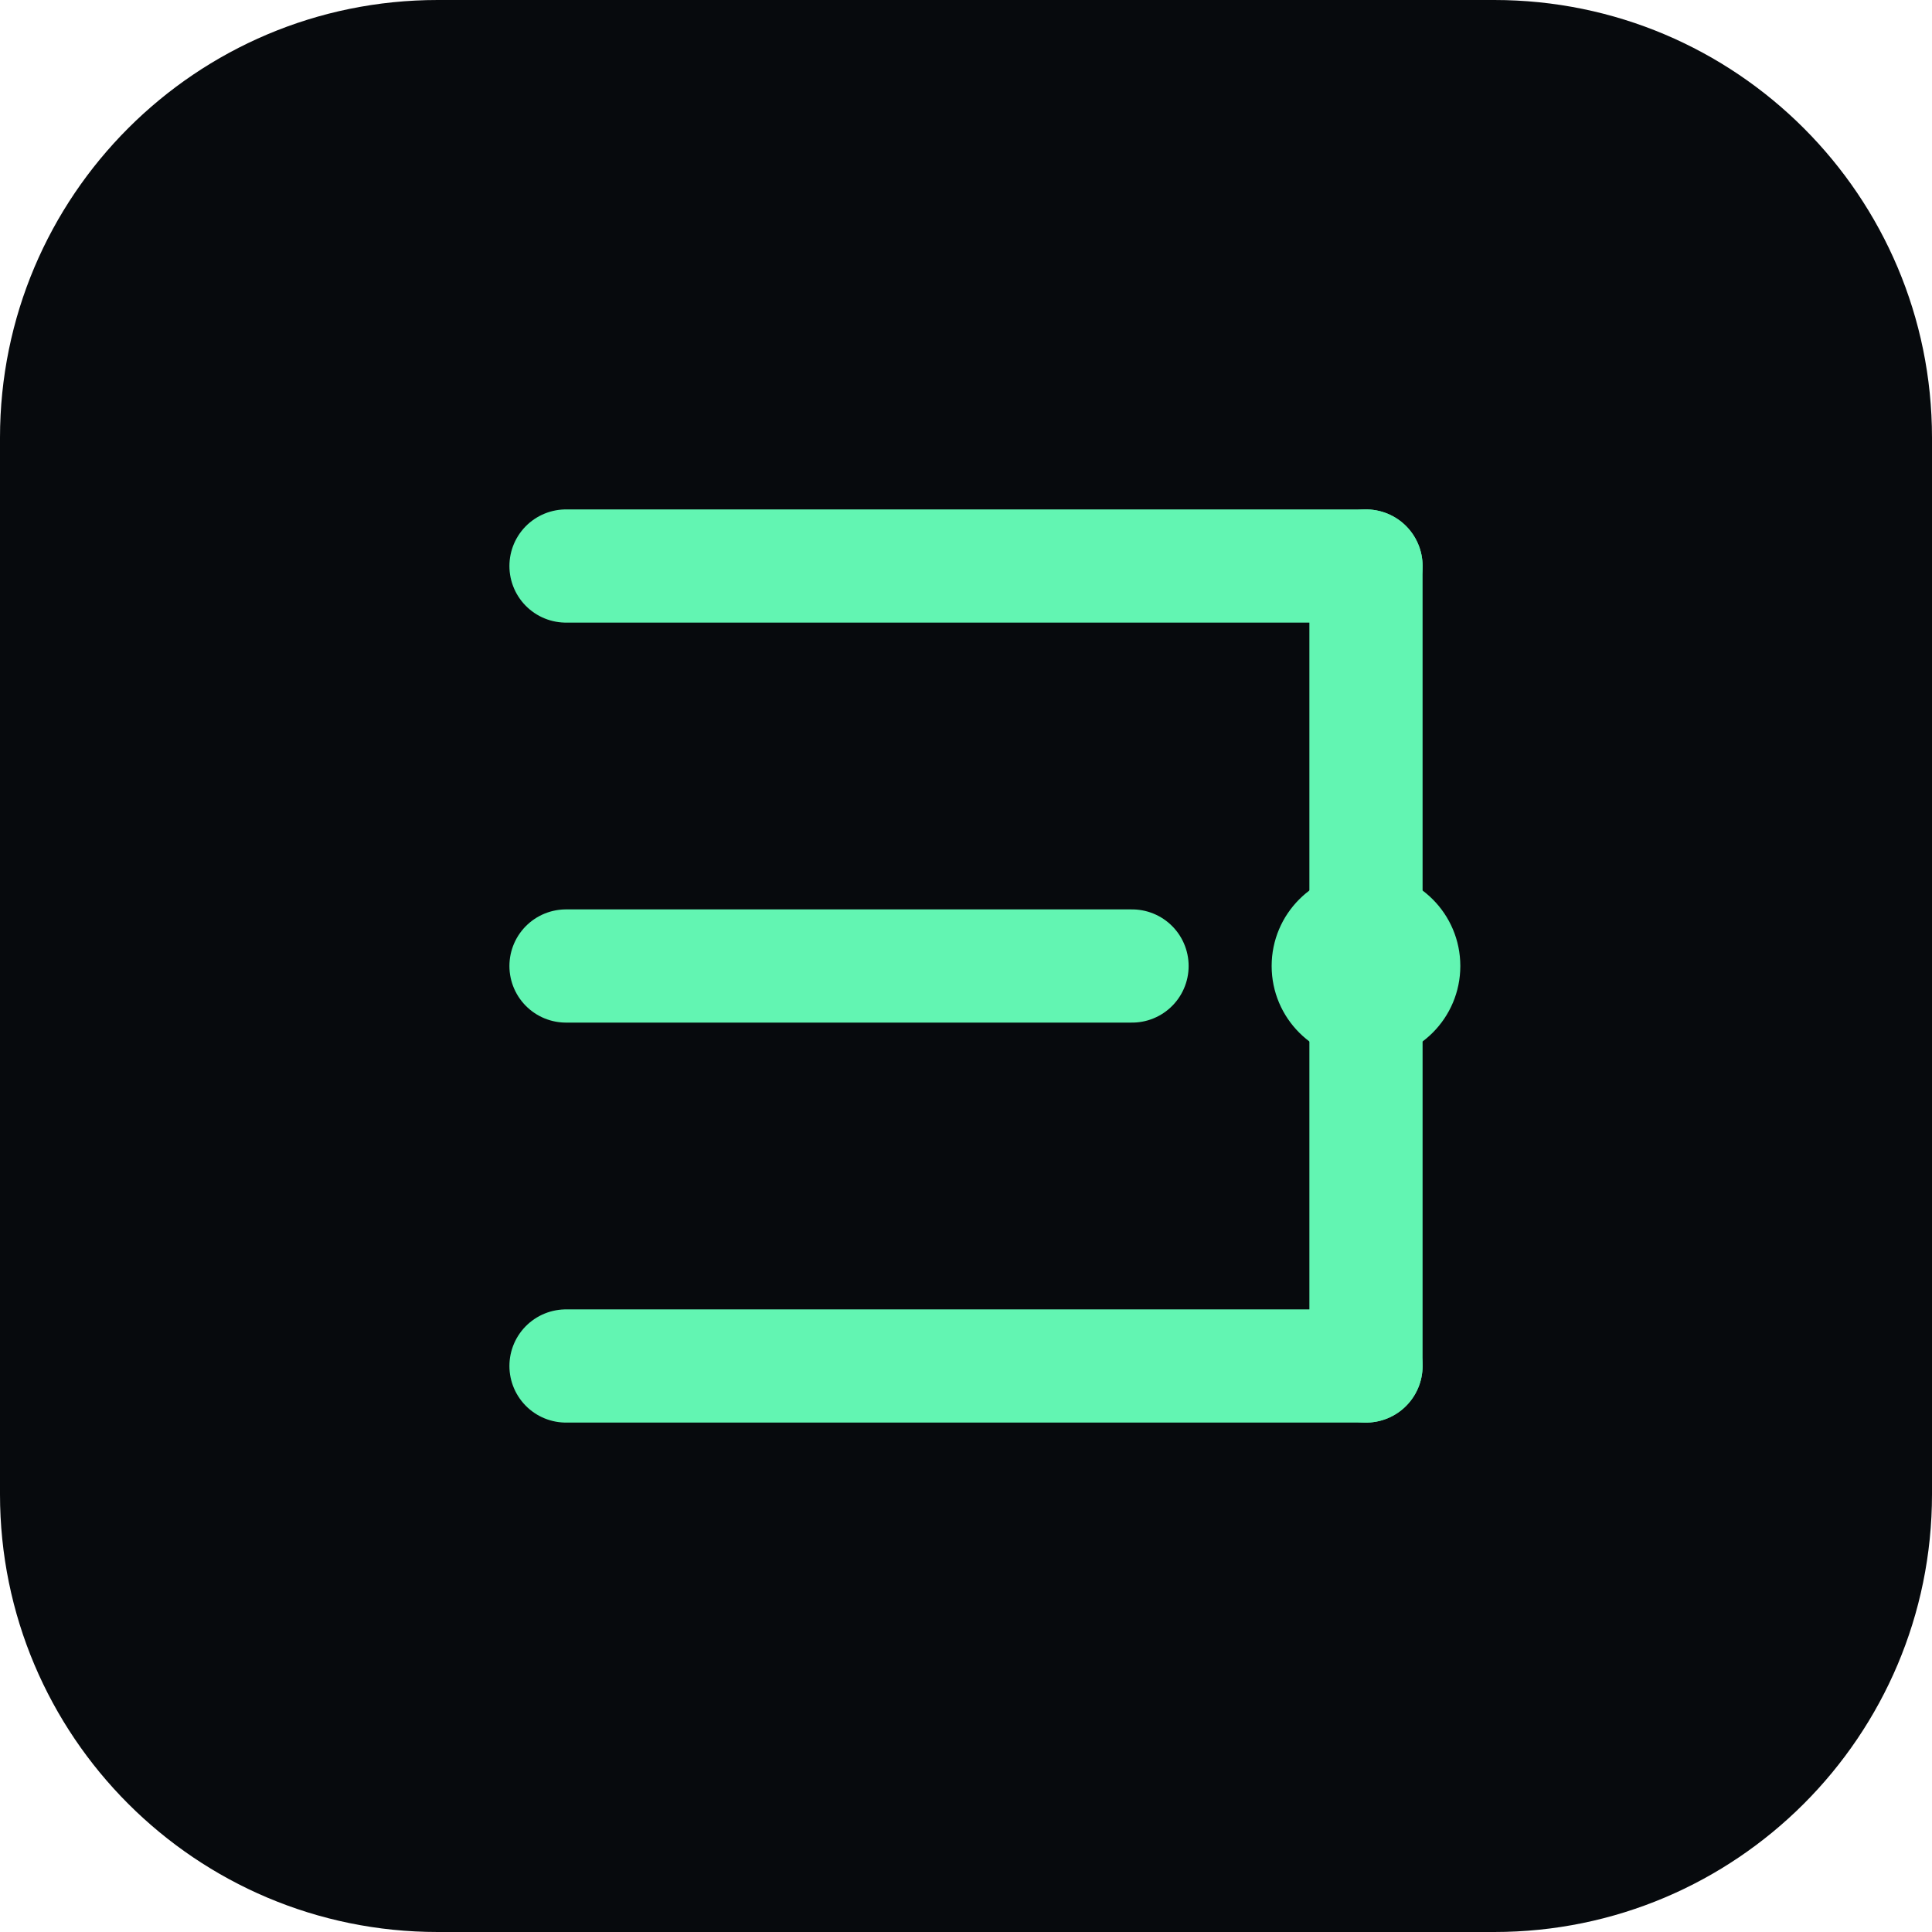
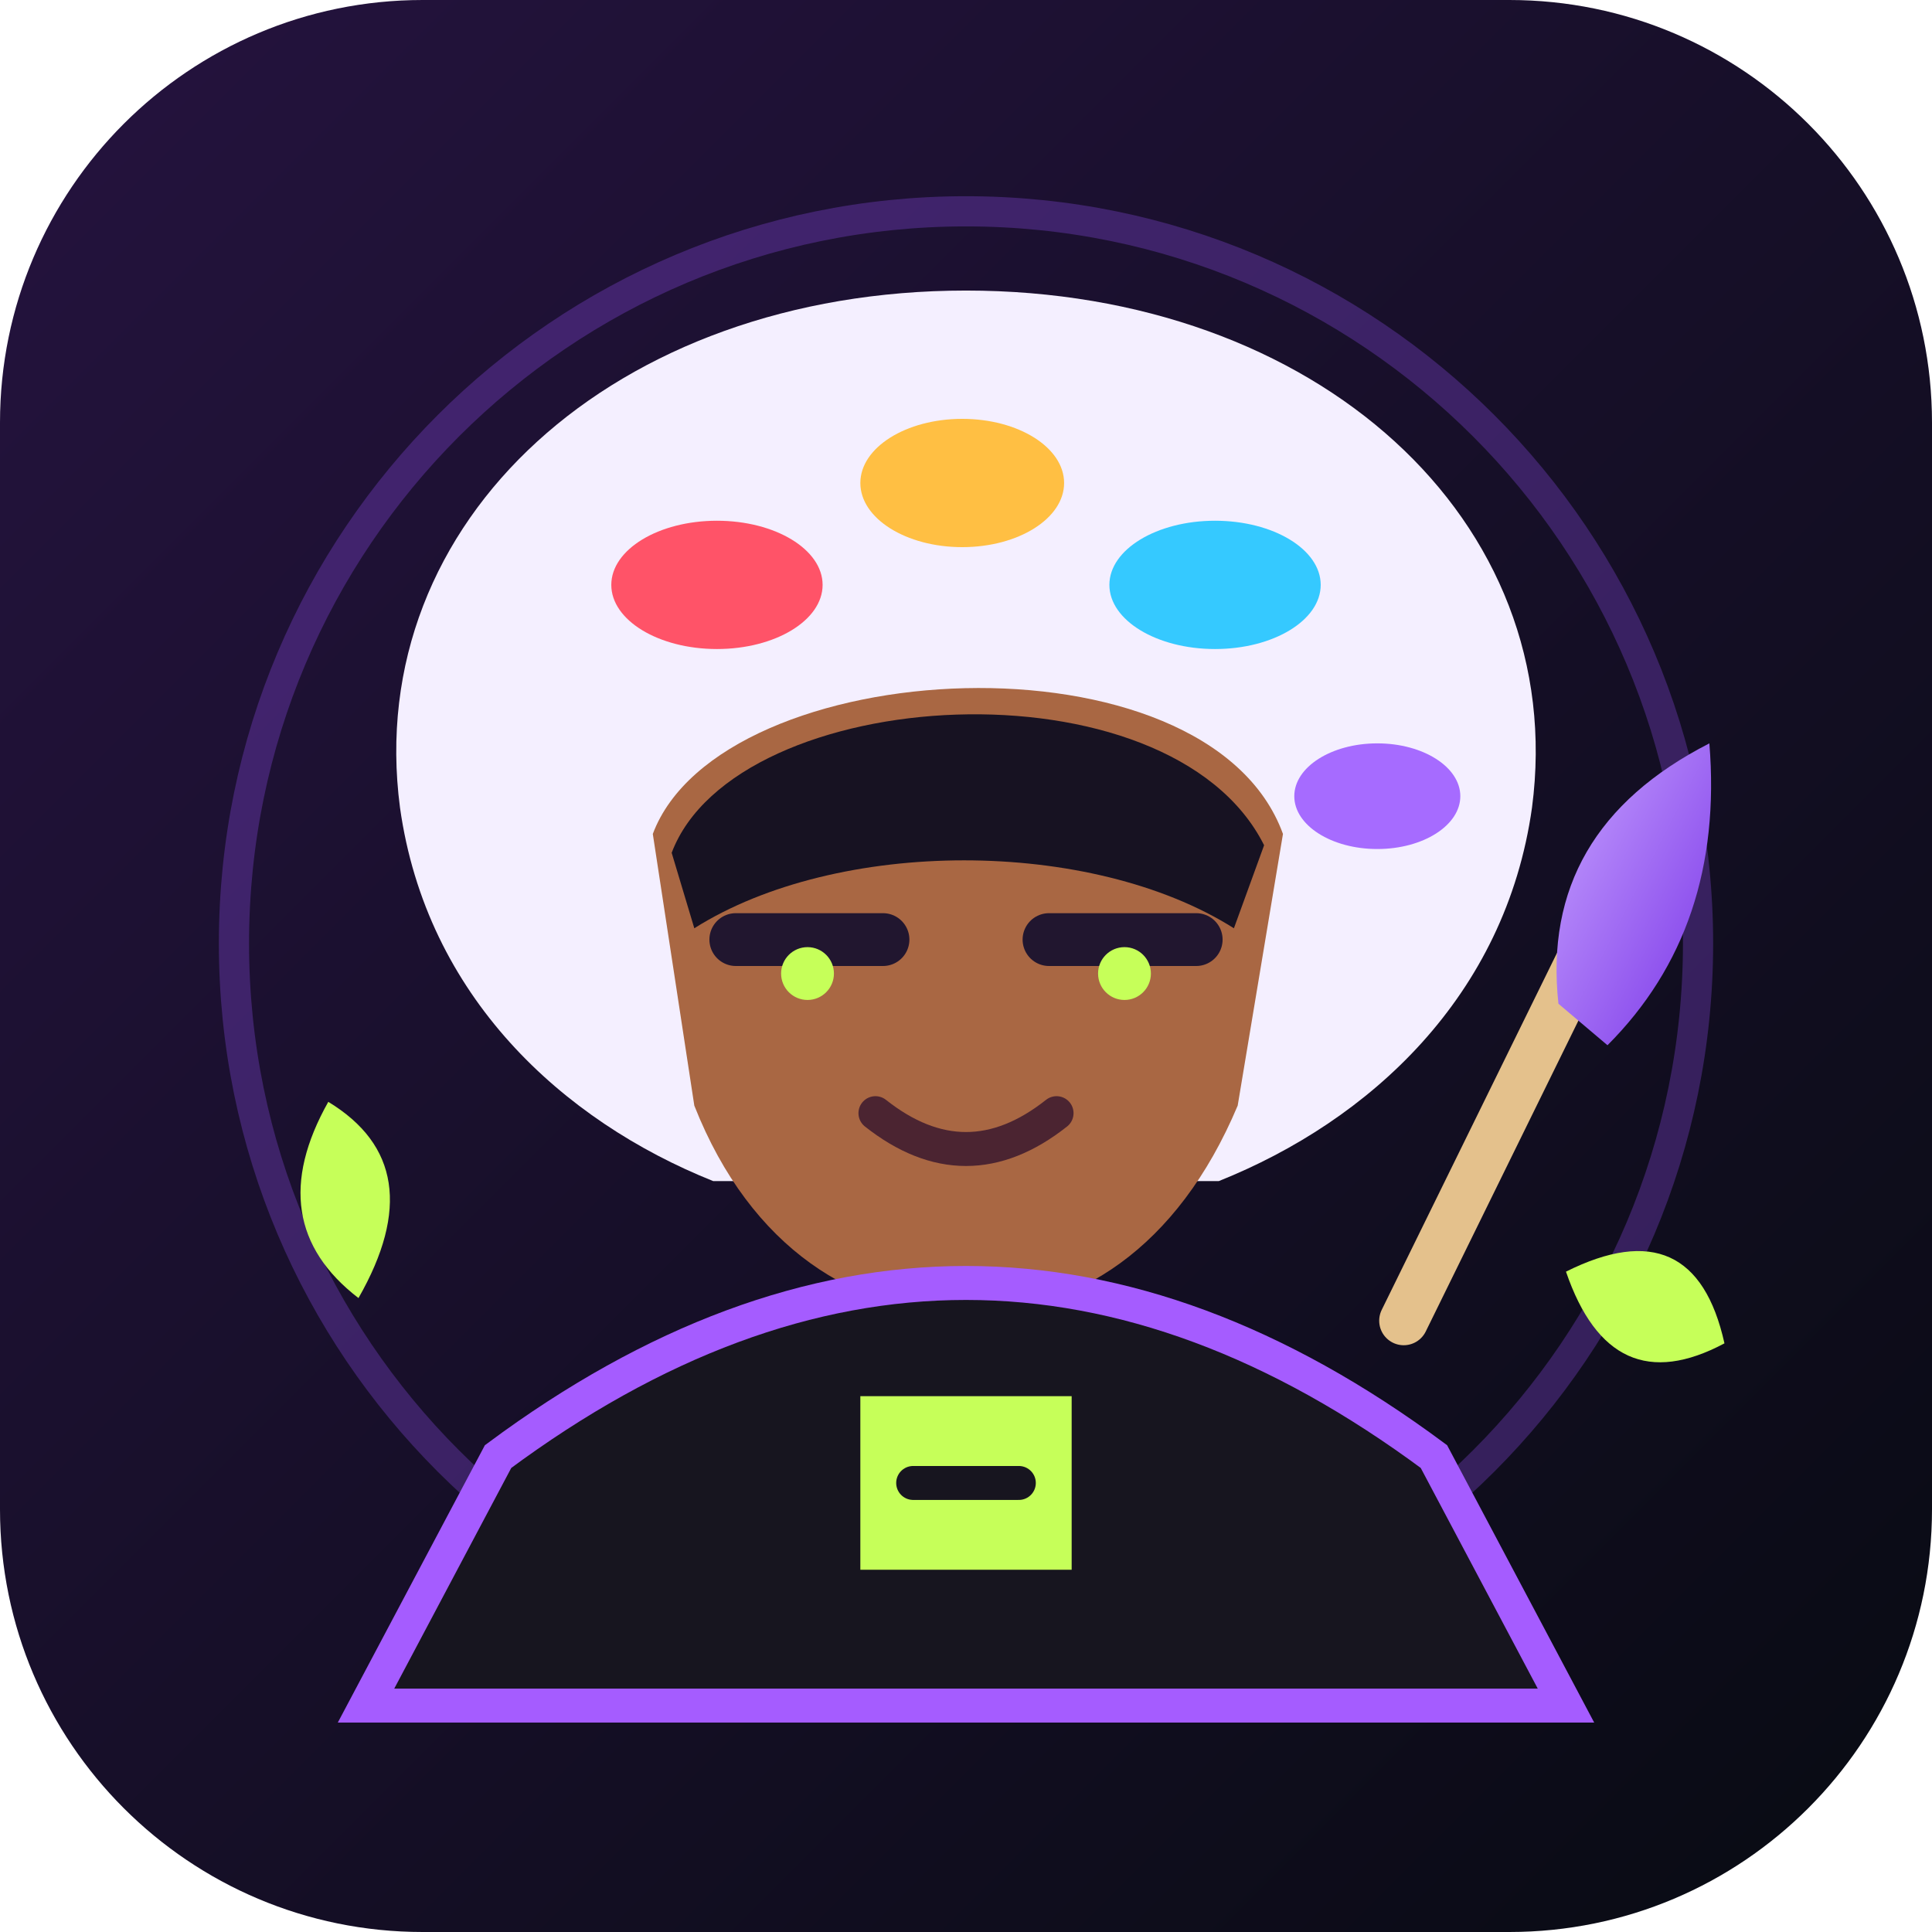
<svg xmlns="http://www.w3.org/2000/svg" viewBox="0 0 512 512">
-   <rect width="512" height="512" rx="116" fill="#070a0d" />
-   <g fill="none" stroke="#62f5b2" stroke-width="30" stroke-linecap="round">
-     <path d="M150 150h212M150 256h150M150 362h212" />
-     <path d="M362 150v212" />
-   </g>
-   <circle cx="362" cy="256" r="25" fill="#62f5b2" />
+   <defs>
+     <linearGradient id="bg" x1="0" y1="0" x2="1" y2="1">
+       <stop stop-color="#25133f" />
+       <stop offset="1" stop-color="#080b12" />
+     </linearGradient>
+     <linearGradient id="paint" x1="0" y1="0" x2="1" y2="1">
+       <stop stop-color="#c6a1ff" />
+       <stop offset="1" stop-color="#7b36e8" />
+     </linearGradient>
+   </defs>
+   <rect width="512" height="512" rx="112" fill="url(#bg)" />
+   <circle cx="256" cy="250" r="194" fill="none" stroke="#9b55ff" stroke-opacity=".28" stroke-width="8" />
+   <path d="M106 214c-10-76 57-137 150-137s160 61 150 137c-7 50-43 83-83 99H189c-40-16-76-49-83-99Z" fill="#f4efff" />
+   <ellipse cx="190" cy="155" rx="28" ry="17" fill="#ff5368" />
+   <ellipse cx="255" cy="128" rx="27" ry="17" fill="#ffbf43" />
+   <ellipse cx="322" cy="155" rx="28" ry="17" fill="#35c9ff" />
+   <ellipse cx="365" cy="211" rx="22" ry="14" fill="#a66bff" />
+   <path d="M173 221c18-48 147-55 167 0l-12 72c-16 38-43 55-72 55s-57-17-72-55l-11-72Z" fill="#a96743" />
+   <path d="M178 226c17-45 132-52 157-2l-8 22c-38-24-105-24-143 0Z" fill="#171222" />
+   <path d="M195 249h39m44 0h39" stroke="#21162f" stroke-width="14" stroke-linecap="round" />
+   <circle cx="214" cy="258" r="7" fill="#c6ff59" />
+   <circle cx="298" cy="258" r="7" fill="#c6ff59" />
+   <path d="M232 295q24 19 48 0" fill="none" stroke="#4b2431" stroke-width="9" stroke-linecap="round" />
+   <path d="M132 386q124-92 248 0l35 66H97Z" fill="#17151f" stroke="#a55cff" stroke-width="9" />
+   <path d="M228 370h56v46h-56z" rx="10" fill="#c6ff59" />
+   <path d="M242 393h28" stroke="#17151f" stroke-width="9" stroke-linecap="round" />
+   <path d="M372 350l55-112" stroke="#e4c18c" stroke-width="13" stroke-linecap="round" />
+   <path d="M413 266q-5-46 40-69 4 49-27 80Z" fill="url(#paint)" />
+   <path d="M95 344q-26-20-8-52 28 17 8 52Zm320-7q34-17 42 19-30 16-42-19Z" fill="#c6ff59" />
</svg>
